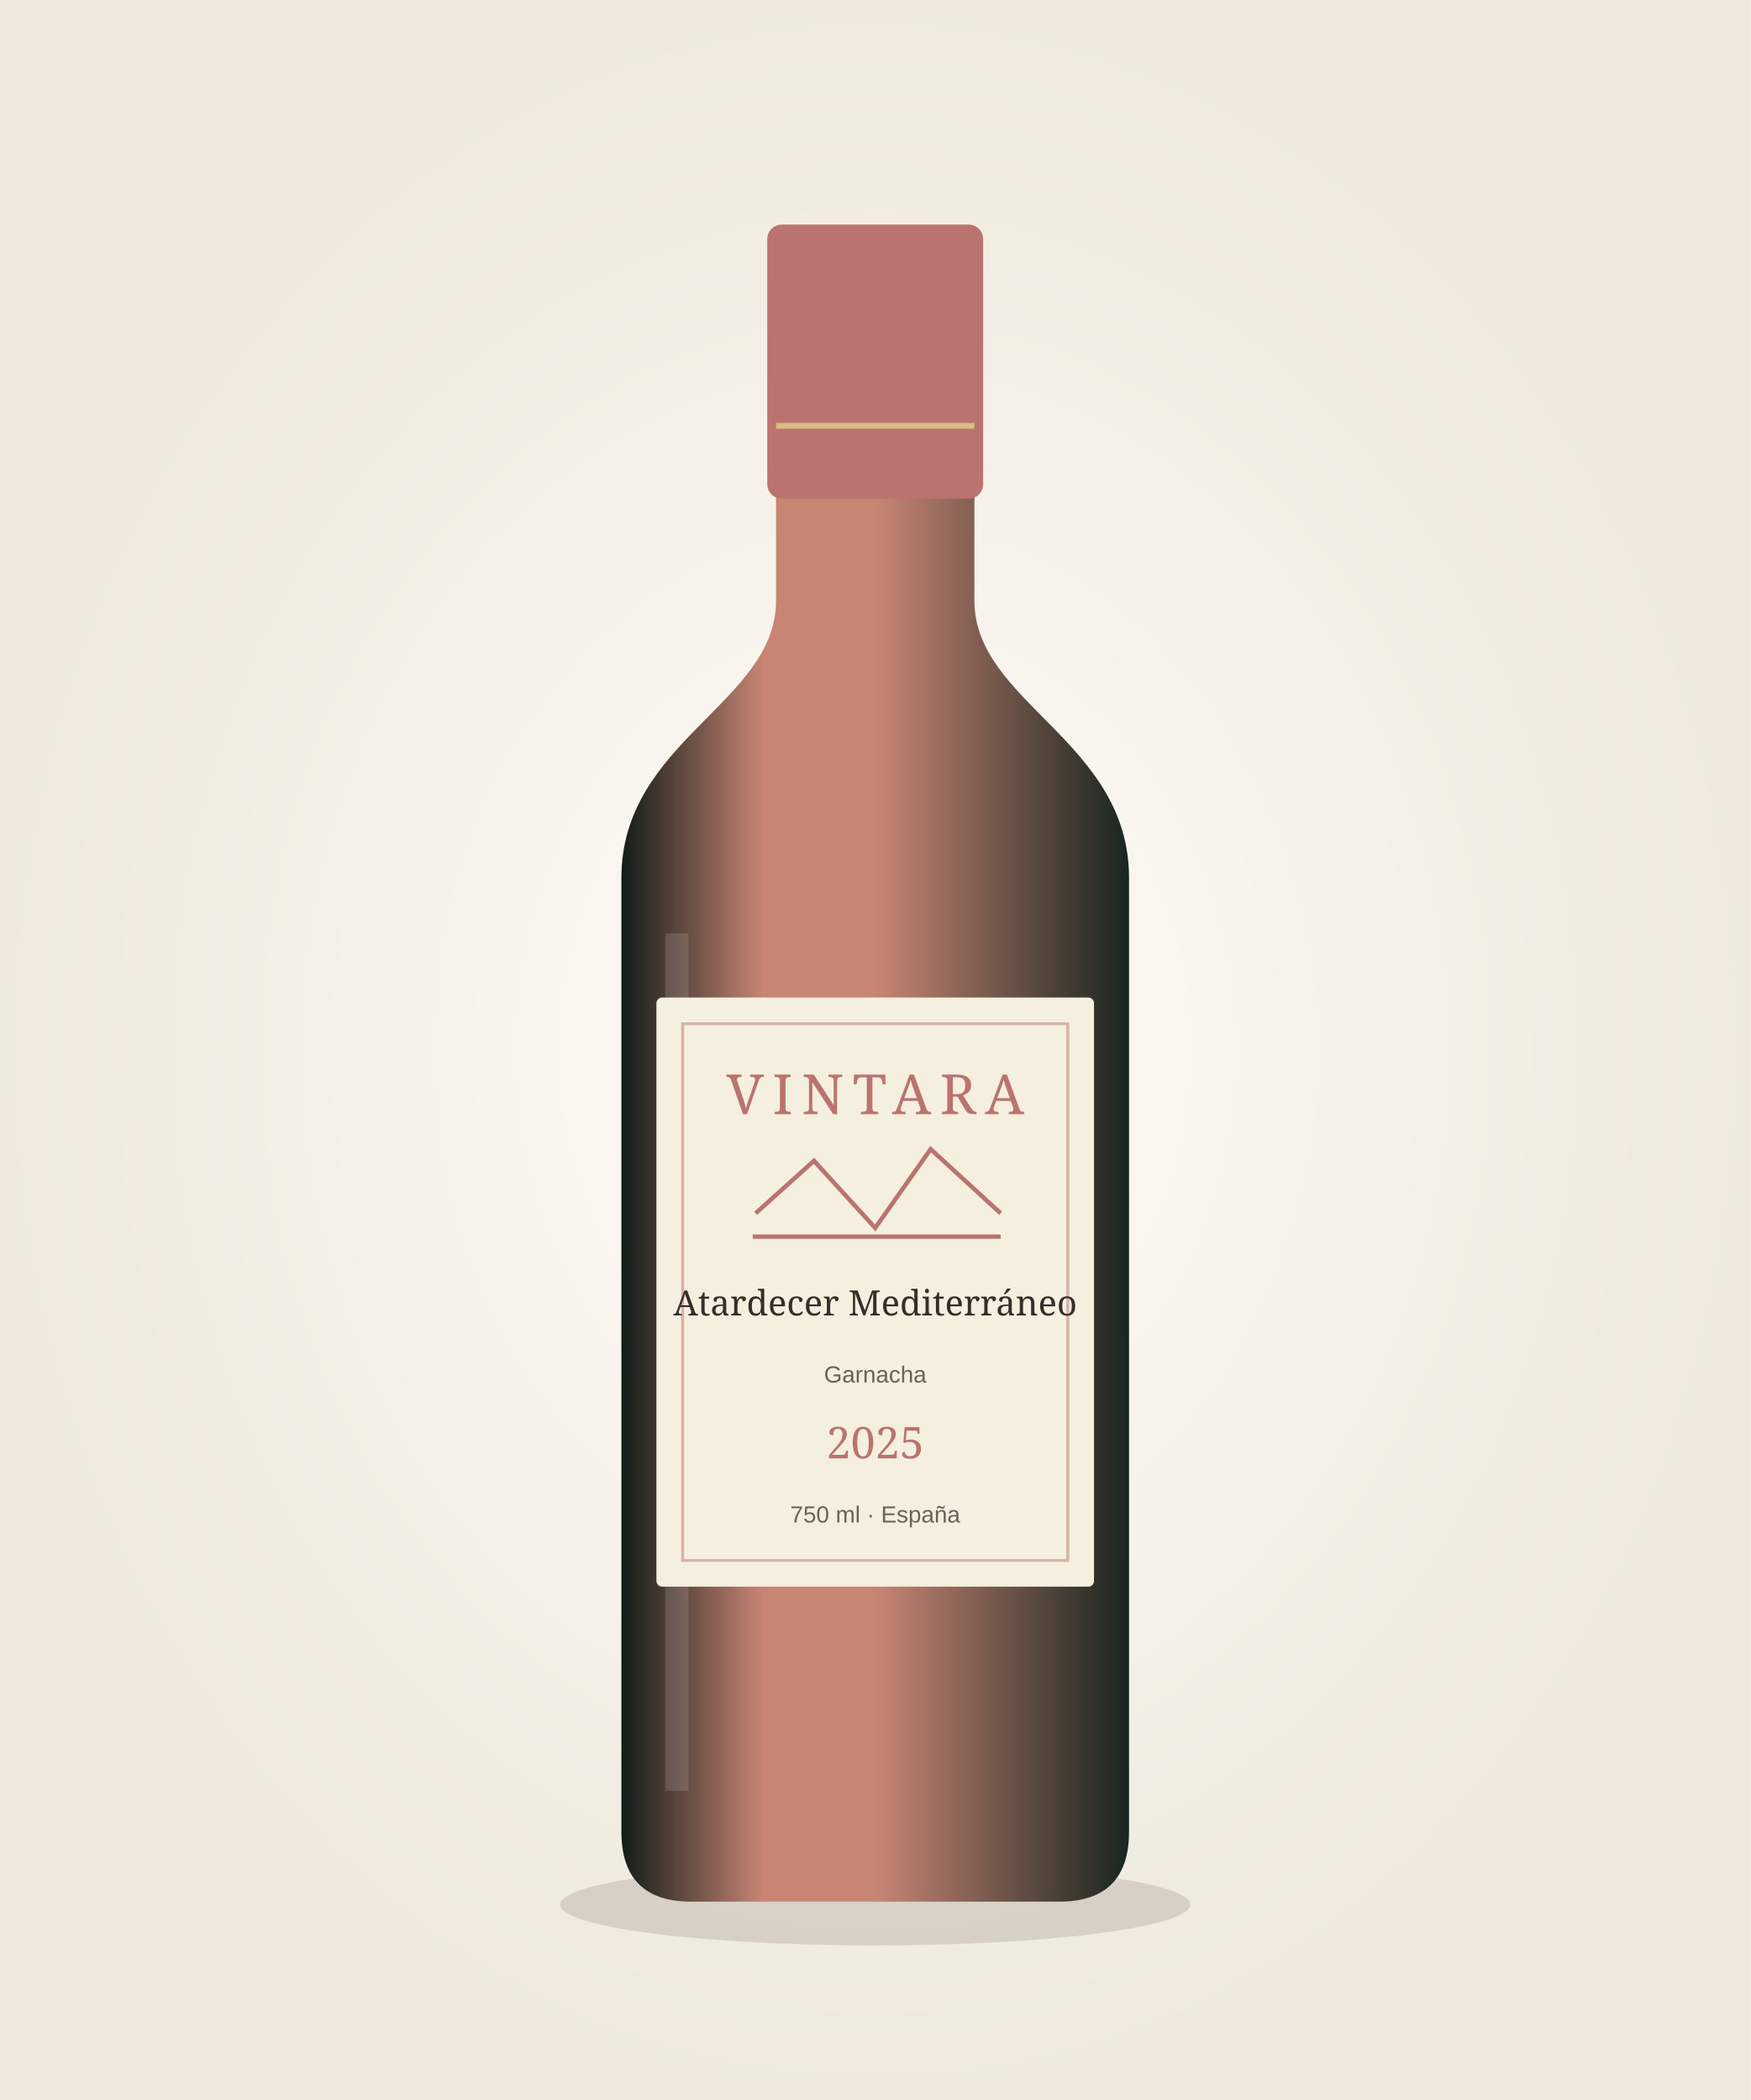
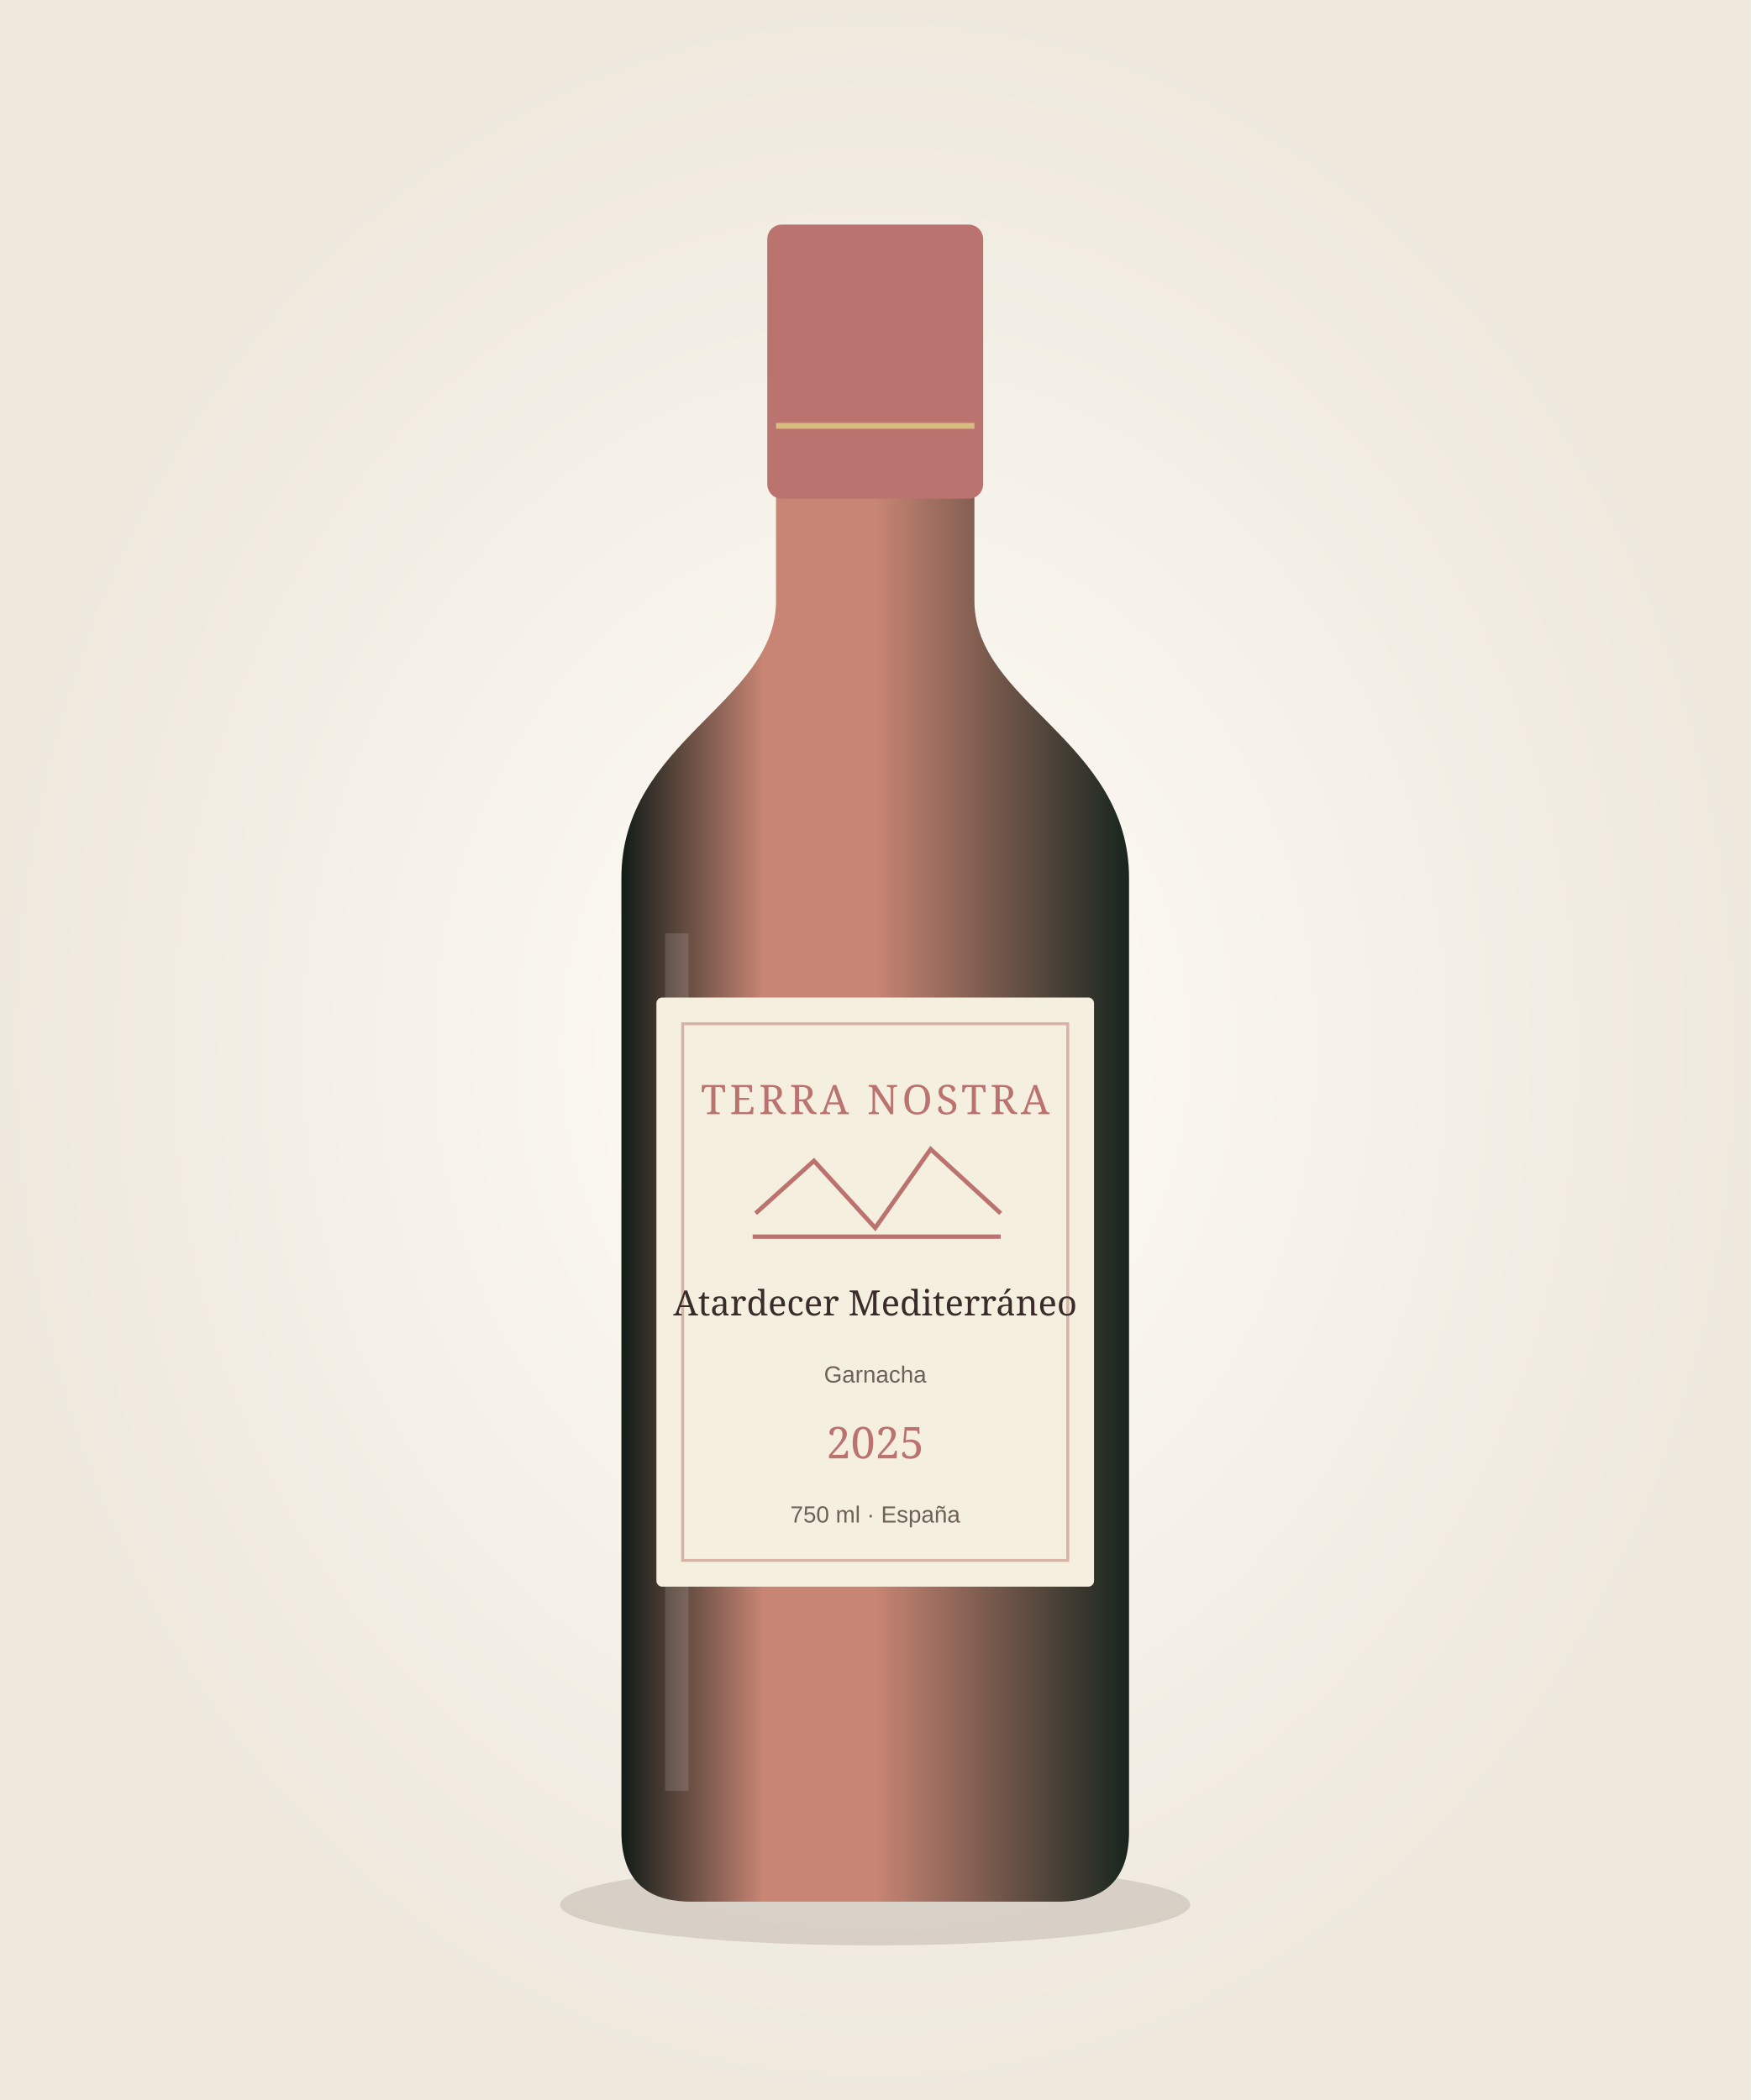
<svg xmlns="http://www.w3.org/2000/svg" width="600" height="720" viewBox="0 0 600 720" role="img" aria-label="Atardecer Mediterráneo, ilustración de botella">
  <defs>
    <linearGradient id="g">
      <stop stop-color="#101b16" />
      <stop offset=".28" stop-color="#c88574" />
      <stop offset=".5" stop-color="#c88574" />
      <stop offset="1" stop-color="#17251e" />
    </linearGradient>
    <radialGradient id="bg">
      <stop stop-color="#fffdf8" />
      <stop offset="1" stop-color="#eee8dd" />
    </radialGradient>
  </defs>
  <rect width="600" height="720" fill="url(#bg)" />
  <ellipse cx="300" cy="653" rx="108" ry="14" fill="#3d2820" opacity=".14" />
  <path d="M266 81h68v125c0 35 53 48 53 95v327q0 24-24 24H237q-24 0-24-24V301c0-47 53-60 53-95z" fill="url(#g)" />
  <path d="M232 320v294" stroke="#fff" stroke-width="8" opacity=".13" />
  <rect x="263" y="77" width="74" height="94" rx="5" fill="#bb7370" />
  <path d="M266 146h68" stroke="#d8bc80" stroke-width="2" />
  <rect x="225" y="342" width="150" height="202" rx="2" fill="#f5efdf" />
  <rect x="234" y="351" width="132" height="184" fill="none" stroke="#bb7370" opacity=".5" />
-   <text x="300" y="382" text-anchor="middle" font-family="Georgia,serif" font-size="19" letter-spacing="3" fill="#bb7370">VINTARA</text>
+   <text x="300" y="382" text-anchor="middle" font-family="Georgia,serif" font-size="14" letter-spacing="1.3" fill="#bb7370">TERRA NOSTRA</text>
  <path d="M259 416l20-18 21 23 19-27 24 22M258 424h85" fill="none" stroke="#bb7370" stroke-width="1.5" />
  <text x="300" y="451" text-anchor="middle" font-family="Georgia,serif" font-size="12" fill="#392c2a">Atardecer Mediterráneo</text>
  <text x="300" y="474" text-anchor="middle" font-family="Arial,sans-serif" font-size="8" fill="#6e6158">Garnacha</text>
  <text x="300" y="500" text-anchor="middle" font-family="Georgia,serif" font-size="15" fill="#bb7370">2025</text>
  <text x="300" y="522" text-anchor="middle" font-family="Arial,sans-serif" font-size="8" fill="#6e6158">750 ml · España</text>
</svg>
